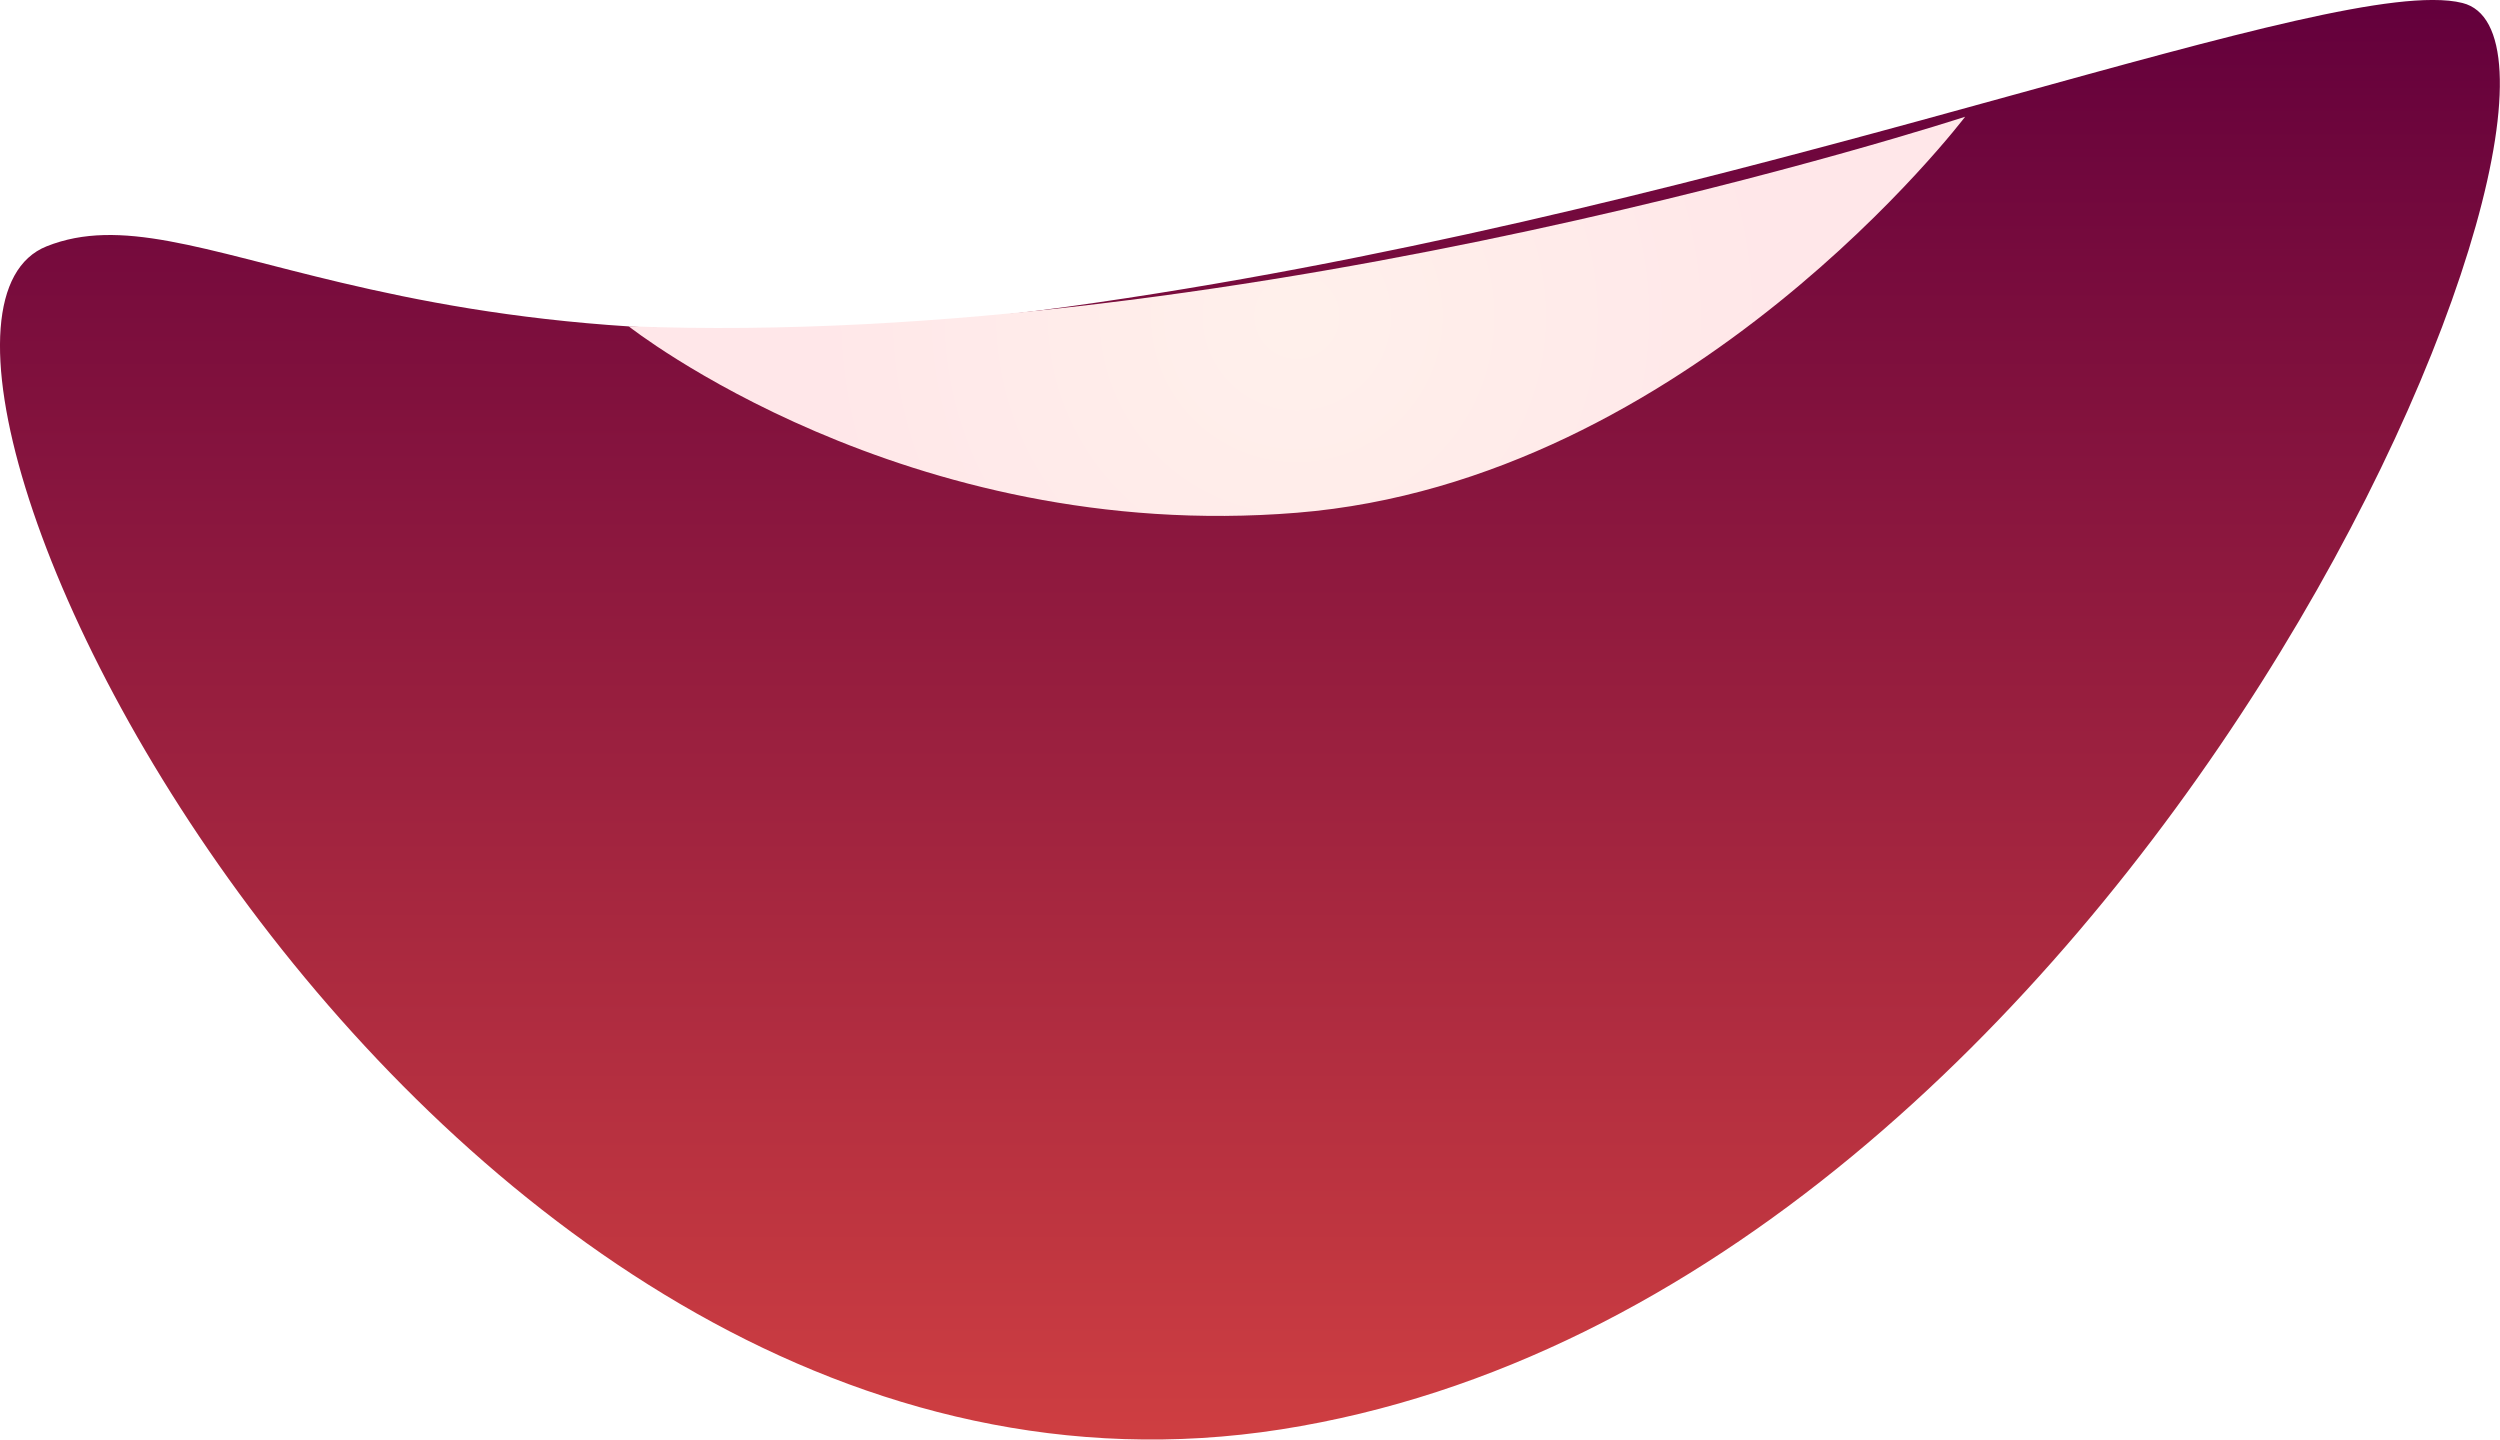
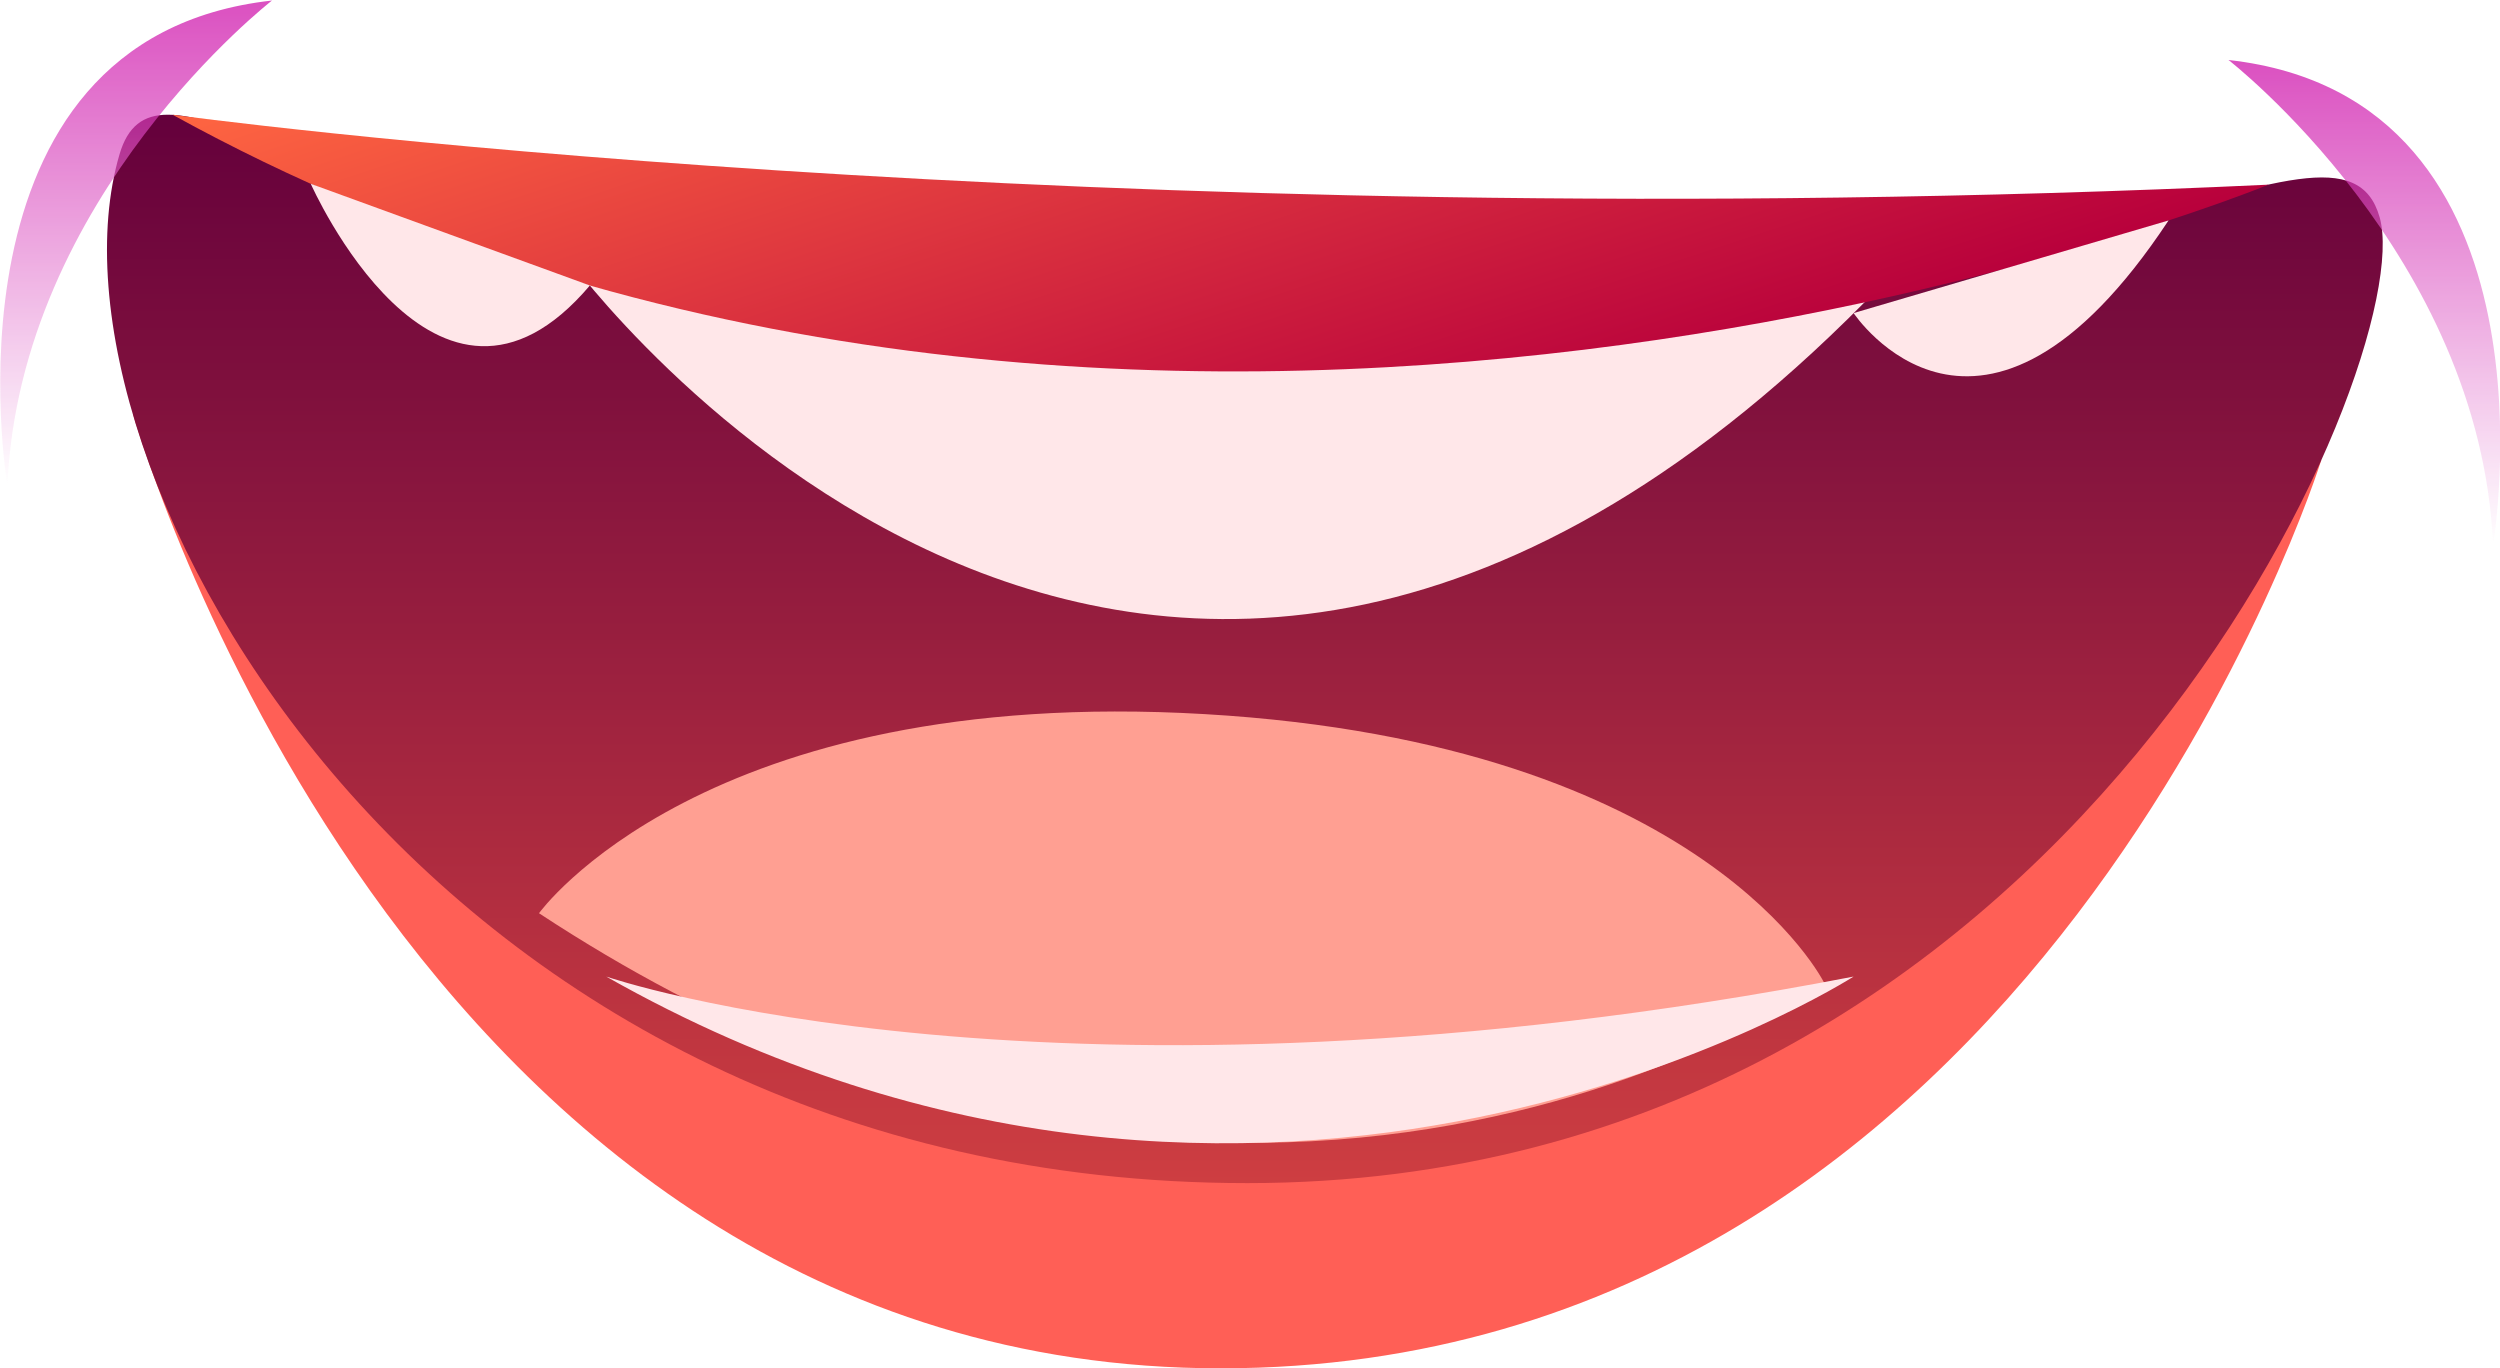
- <svg xmlns="http://www.w3.org/2000/svg" width="9.434mm" height="5.432mm" viewBox="0 0 9.434 5.432" version="1.1" id="svg23436">
-   <defs id="defs23433">
-     <linearGradient x1="0" y1="0" x2="1" y2="0" gradientUnits="userSpaceOnUse" gradientTransform="matrix(0,15.39881,15.39881,0,228.2369,305.966)" spreadMethod="pad" id="linearGradient1150">
-       <stop style="stop-opacity:1;stop-color:#ce3e41" offset="0" id="stop1146" />
-       <stop style="stop-opacity:1;stop-color:#64003c" offset="1" id="stop1148" />
+ <svg xmlns="http://www.w3.org/2000/svg" viewBox="0 0 13.262 7.256">
+   <defs id="defs8772">
+     <linearGradient x1="0" y1="0" x2="1" y2="0" gradientUnits="userSpaceOnUse" gradientTransform="matrix(0,16.06636,16.06636,0,75.45905,157.4668)" id="linearGradient6364">
+       <stop style="stop-opacity:1;stop-color:#ce3e41" offset="0" id="stop6360" />
+       <stop style="stop-opacity:1;stop-color:#64003c" offset="1" id="stop6362" />
    </linearGradient>
-     <radialGradient fx="0" fy="0" cx="0" cy="0" r="1" gradientUnits="userSpaceOnUse" gradientTransform="matrix(5.27567,0,0,-5.27567,228.7388,317.981)" spreadMethod="pad" id="radialGradient1174">
-       <stop style="stop-opacity:1;stop-color:#fff0eb" offset="0" id="stop1166" />
-       <stop style="stop-opacity:1;stop-color:#fff0eb" offset="0.034" id="stop1168" />
-       <stop style="stop-opacity:1;stop-color:#ffe7e9" offset="0.977" id="stop1170" />
-       <stop style="stop-opacity:1;stop-color:#ffe7e9" offset="1" id="stop1172" />
+     <radialGradient fx="0" fy="0" cx="0" cy="0" r="1" gradientTransform="matrix(7.246349,0,0,-7.246349,75.15875,168.6661)" id="radialGradient6388">
+       <stop style="stop-opacity:1;stop-color:#fff0eb" offset="0" id="stop6380" />
+       <stop style="stop-opacity:1;stop-color:#fff0eb" offset="0.034" id="stop6382" />
+       <stop style="stop-opacity:1;stop-color:#ffe7e9" offset="0.977" id="stop6384" />
+       <stop style="stop-opacity:1;stop-color:#ffe7e9" offset="1" id="stop6386" />
+     </radialGradient>
+     <linearGradient x1="0" y1="0" x2="1" y2="0" gradientUnits="userSpaceOnUse" gradientTransform="matrix(3.440172,-10.38995,-10.38995,-3.440172,73.37986,178.1836)" id="linearGradient6408">
+       <stop style="stop-opacity:1;stop-color:#ff6641" offset="0" id="stop6404" />
+       <stop style="stop-opacity:1;stop-color:#b8003c" offset="1" id="stop6406" />
+     </linearGradient>
+     <radialGradient fx="0" fy="0" cx="0" cy="0" r="1" gradientTransform="matrix(6.690862,0,0,-6.690862,75.23455,159.319)" id="radialGradient6456">
+       <stop style="stop-opacity:1;stop-color:#fff0eb" offset="0" id="stop6448" />
+       <stop style="stop-opacity:1;stop-color:#fff0eb" offset="0.034" id="stop6450" />
+       <stop style="stop-opacity:1;stop-color:#ffe7e9" offset="0.977" id="stop6452" />
+       <stop style="stop-opacity:1;stop-color:#ffe7e9" offset="1" id="stop6454" />
+     </radialGradient>
+     <linearGradient x1="0" y1="0" x2="1" y2="0" gradientUnits="userSpaceOnUse" gradientTransform="matrix(0,7.2948,7.2948,0,92.29367,167.0617)" id="linearGradient6486">
+       <stop style="stop-opacity:1;stop-color:#ffffff" offset="0" id="stop6480" />
+       <stop style="stop-opacity:1;stop-color:#ca00a4" offset="0.994" id="stop6482" />
+       <stop style="stop-opacity:1;stop-color:#ca00a4" offset="1" id="stop6484" />
+     </linearGradient>
+     <linearGradient x1="0" y1="0" x2="1" y2="0" gradientUnits="userSpaceOnUse" gradientTransform="matrix(0,7.2948,-7.2948,0,58.78633,167.9554)" id="linearGradient6520">
+       <stop style="stop-opacity:1;stop-color:#ffffff" offset="0" id="stop6514" />
+       <stop style="stop-opacity:1;stop-color:#ca00a4" offset="0.994" id="stop6516" />
+       <stop style="stop-opacity:1;stop-color:#ca00a4" offset="1" id="stop6518" />
+     </linearGradient>
+     <radialGradient fx="0" fy="0" cx="0" cy="0" r="1" gradientTransform="matrix(1.716813,0,0,-1.716813,63.51195,171.2734)" id="radialGradient6556">
+       <stop style="stop-opacity:1;stop-color:#fff0eb" offset="0" id="stop6548" />
+       <stop style="stop-opacity:1;stop-color:#fff0eb" offset="0.034" id="stop6550" />
+       <stop style="stop-opacity:1;stop-color:#ffe7e9" offset="0.977" id="stop6552" />
+       <stop style="stop-opacity:1;stop-color:#ffe7e9" offset="1" id="stop6554" />
+     </radialGradient>
+     <radialGradient fx="0" fy="0" cx="0" cy="0" r="1" gradientTransform="matrix(1.868364,0,0,-1.868364,86.98165,170.7712)" id="radialGradient6580">
+       <stop style="stop-opacity:1;stop-color:#fff0eb" offset="0" id="stop6572" />
+       <stop style="stop-opacity:1;stop-color:#fff0eb" offset="0.034" id="stop6574" />
+       <stop style="stop-opacity:1;stop-color:#ffe7e9" offset="0.977" id="stop6576" />
+       <stop style="stop-opacity:1;stop-color:#ffe7e9" offset="1" id="stop6578" />
    </radialGradient>
  </defs>
-   <g id="layer1" transform="translate(-100.1996,-145.9811)">
-     <g id="gr_mouth" transform="translate(10.96912,36.40255)">
-       <g id="g1134" transform="matrix(0.3527778,0,0,-0.3527778,13.43043,222.9489)">
-         <g id="g1136">
-           <g id="g1142">
-             <g id="g1144">
-               <path d="m 226.293,318.085 c -3.765,-0.521 -6.138,-0.132 -7.78,0.257 v 0 c -1.478,0.35 -2.366,0.7 -3.148,0.388 v 0 c -2.385,-0.954 4.072,-14.085 13.205,-12.655 v 0 c 9.133,1.431 14.608,14.772 12.636,15.258 v 0 c -0.087,0.022 -0.194,0.032 -0.318,0.032 v 0 c -1.884,0 -7.884,-2.35 -14.595,-3.28" style="fill:url(#linearGradient1150);stroke:none" id="path1152" />
-             </g>
-           </g>
-         </g>
-       </g>
-       <g id="g1154" transform="matrix(0.3527778,0,0,-0.3527778,13.43043,222.9489)">
-         <g id="g1156">
-           <g id="g1162">
-             <g id="g1164">
-               <path d="m 221.59,317.875 c 0,0 2.952,-2.336 7.149,-1.995 v 0 c 4.197,0.34 7.148,4.236 7.148,4.236 v 0 c 0,0 -7.651,-2.5 -14.297,-2.241" style="fill:url(#radialGradient1174);stroke:none" id="path1176" />
-             </g>
-           </g>
-         </g>
-       </g>
+   <g id="gr_mouth" transform="translate(-3.228342,-0.3135336)">
+     <g transform="matrix(0.3527778,0,0,-0.3527778,-16.78827,62.1406)">
+       <path d="m 58.74,169.031 c 0,0 4.071,-14.349 16.354,-14.349 12.283,0 16.553,13.661 16.553,13.661 z" style="fill:#ff5f56;fill-opacity:1;fill-rule:nonzero;stroke:none" id="path6346" />
+       <path d="m 58.537,172.936 c -1.35,-4.593 4.587,-15.469 16.96,-15.469 v 0 c 12.374,0 17.625,12.398 17.027,14.521 v 0 c -0.598,2.122 -5.048,-2.053 -17.126,-2.053 v 0 c -9.902,0 -14.437,3.598 -16.13,3.598 v 0 c -0.372,0.001 -0.607,-0.173 -0.731,-0.597" style="fill:url(#linearGradient6364);stroke:none" id="path6366" />
+       <path d="m 85.04,170.981 c 0,0 -11.481,-1.205 -19.762,0.401 v 0 c 0,0 8.648,-11.953 19.762,-0.401" style="fill:url(#radialGradient6388);stroke:none" id="path6390" />
+       <path d="m 90.853,172.481 c -17.744,-0.833 -31.519,1.052 -31.519,1.052 v 0 c 14.559,-8.023 31.519,-1.052 31.519,-1.052" style="fill:url(#linearGradient6408);stroke:none" id="path6410" />
+       <path d="M 0,0 C 0,0 2.466,3.437 10.012,2.994 17.558,2.552 19.326,-1.048 19.326,-1.048 19.326,-1.048 10.8,-7.1 0,0" transform="translate(64.8452,161.5254)" style="fill:#ff9f92;fill-opacity:1;fill-rule:evenodd;stroke:none" id="path6428" />
+       <path d="m 65.856,160.573 c 9.962,-5.641 18.757,0 18.757,0 v 0 c -12.031,-2.322 -18.757,0 -18.757,0" style="fill:url(#radialGradient6456);stroke:none" id="path6458" />
+       <path d="m 90.25,174.356 c 0,0 3.79,-2.936 3.979,-7.294 0,0 1.137,6.726 -3.979,7.294" opacity="0.68" style="fill:url(#linearGradient6486);fill-rule:evenodd;stroke:none" id="path6488" />
+       <path d="m 60.83,175.25 c 0,0 -3.79,-2.937 -3.979,-7.295 0,0 -1.137,6.727 3.979,7.295" opacity="0.68" style="fill:url(#linearGradient6520);fill-rule:evenodd;stroke:none" id="path6522" />
+       <path d="m 65.61,170.965 -4.197,1.529 c 0,0 1.884,-4.258 4.197,-1.529" style="fill:url(#radialGradient6556);stroke:none" id="path6558" />
+       <path d="m 84.613,170.55 c 0,0 1.91,-2.883 4.736,1.393 v 0 z" style="fill:url(#radialGradient6580);stroke:none" id="path6582" />
    </g>
  </g>
</svg>
